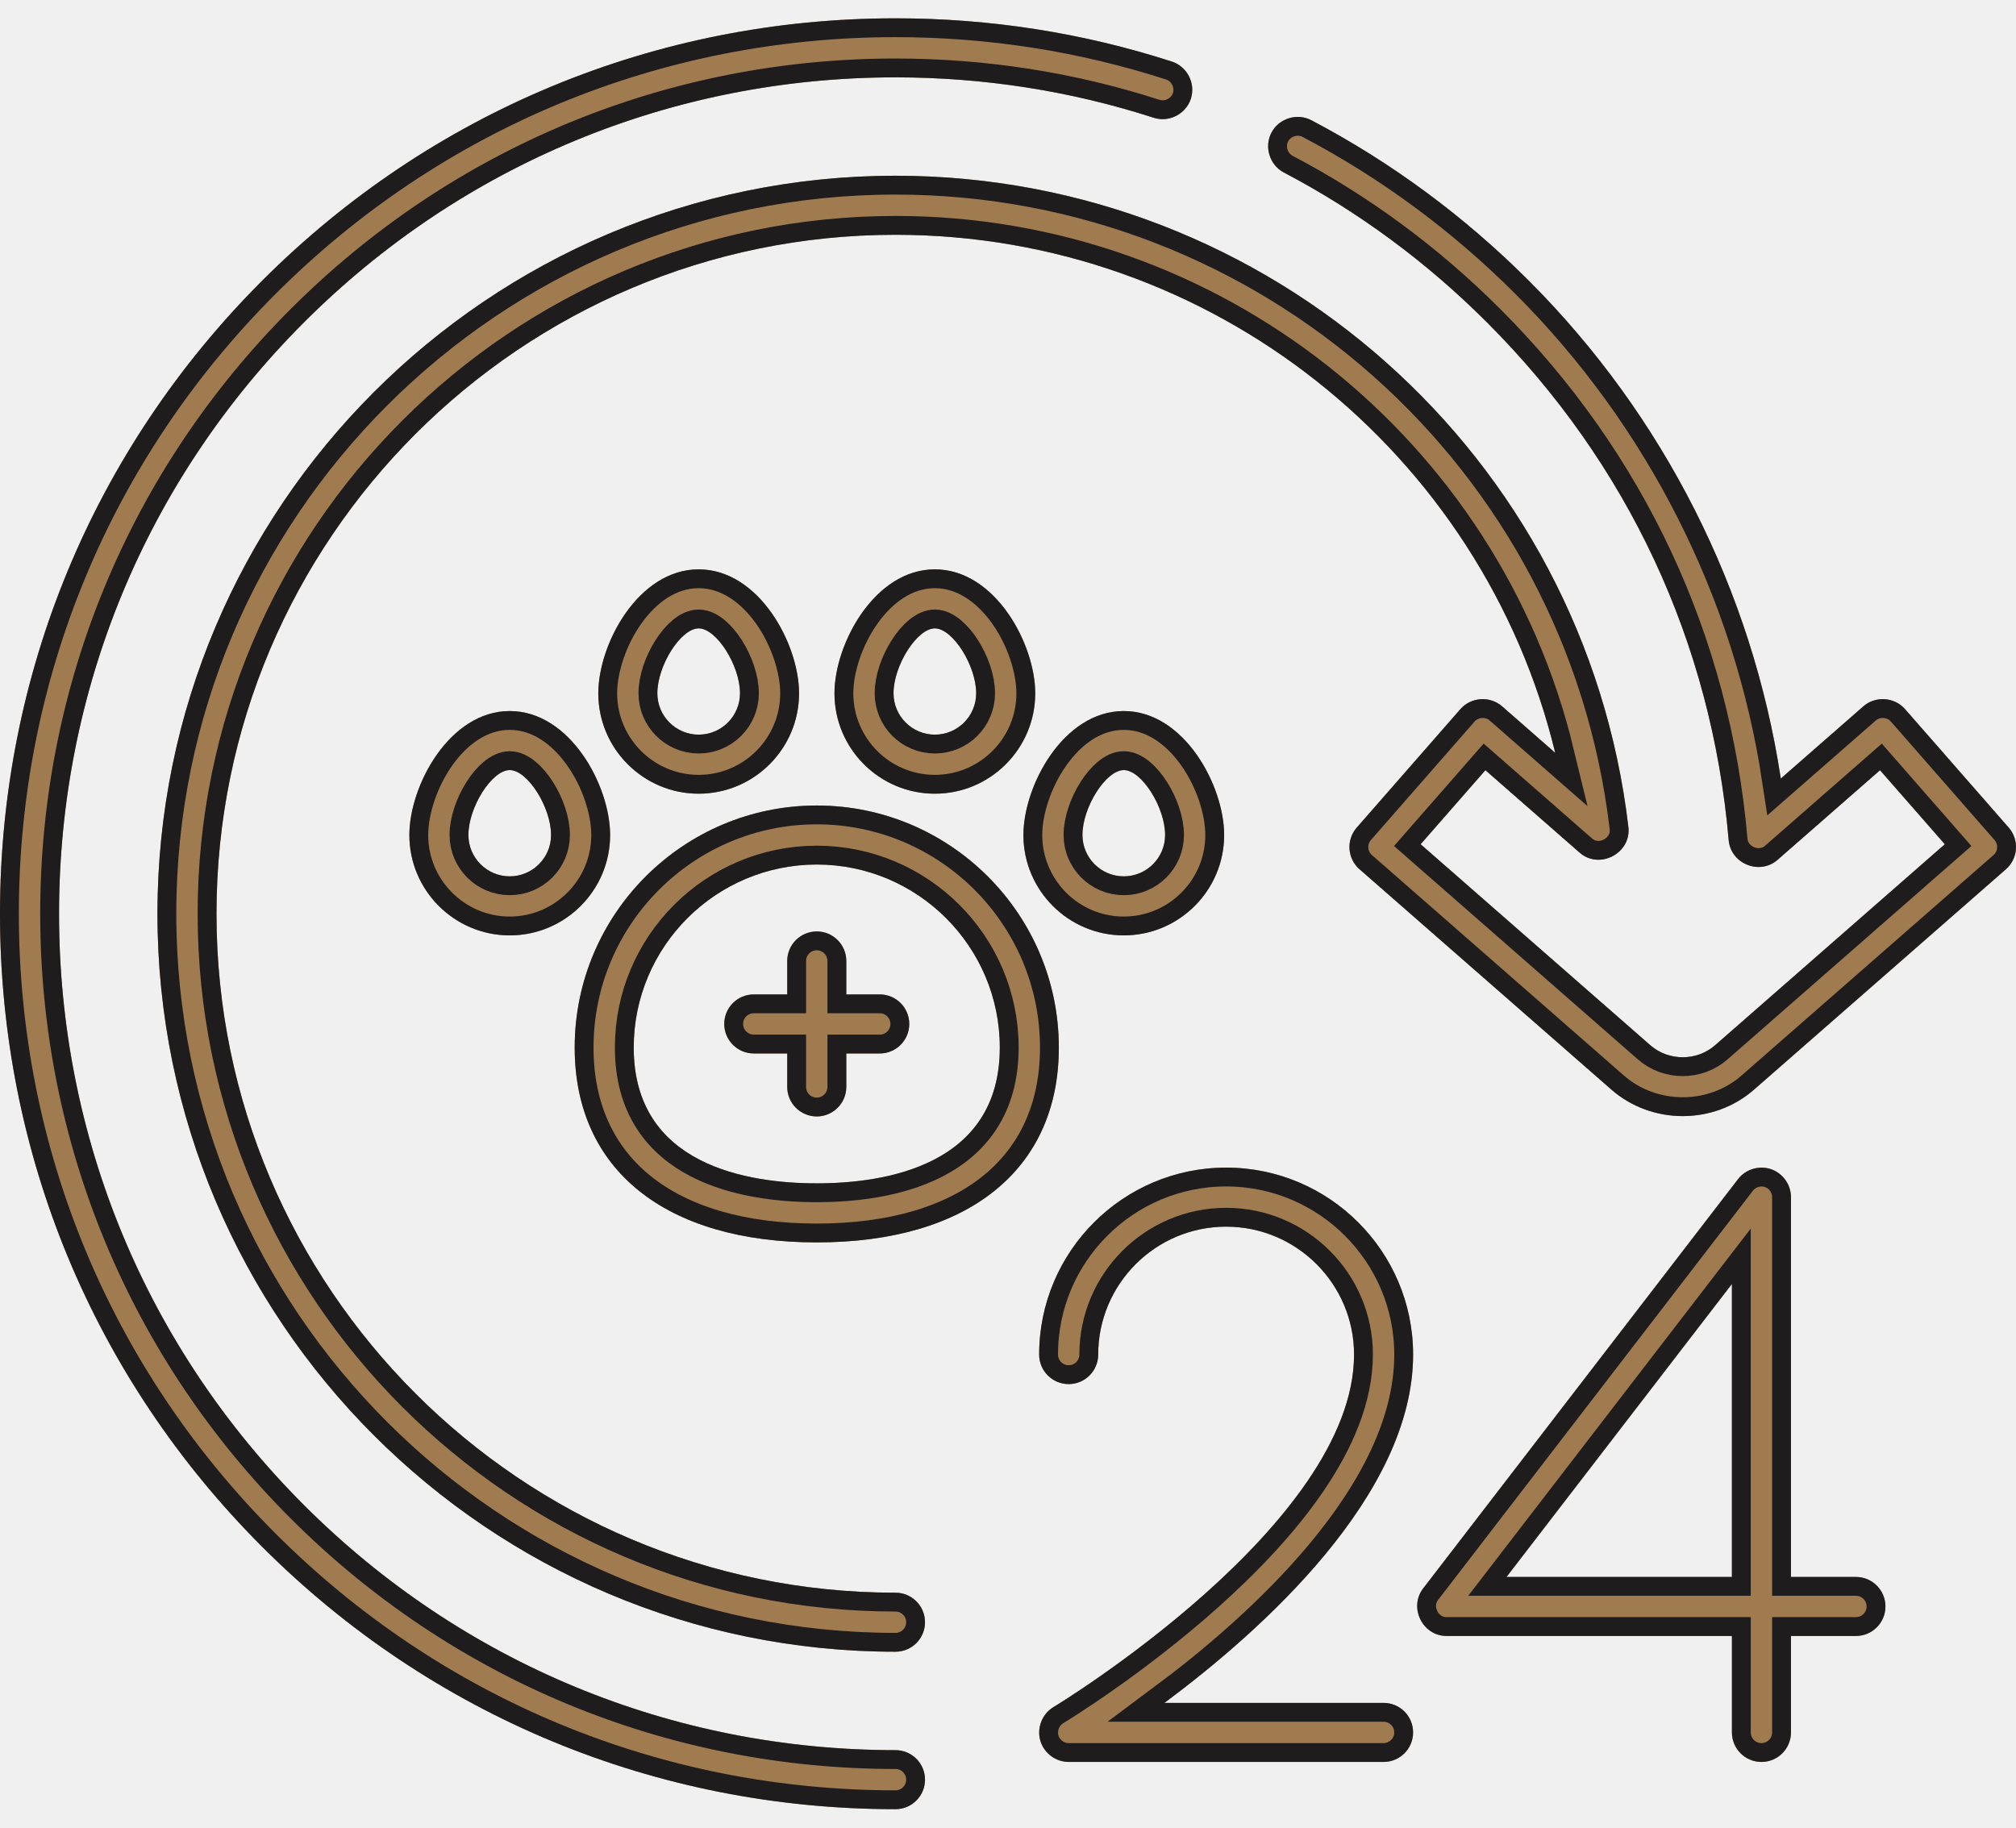
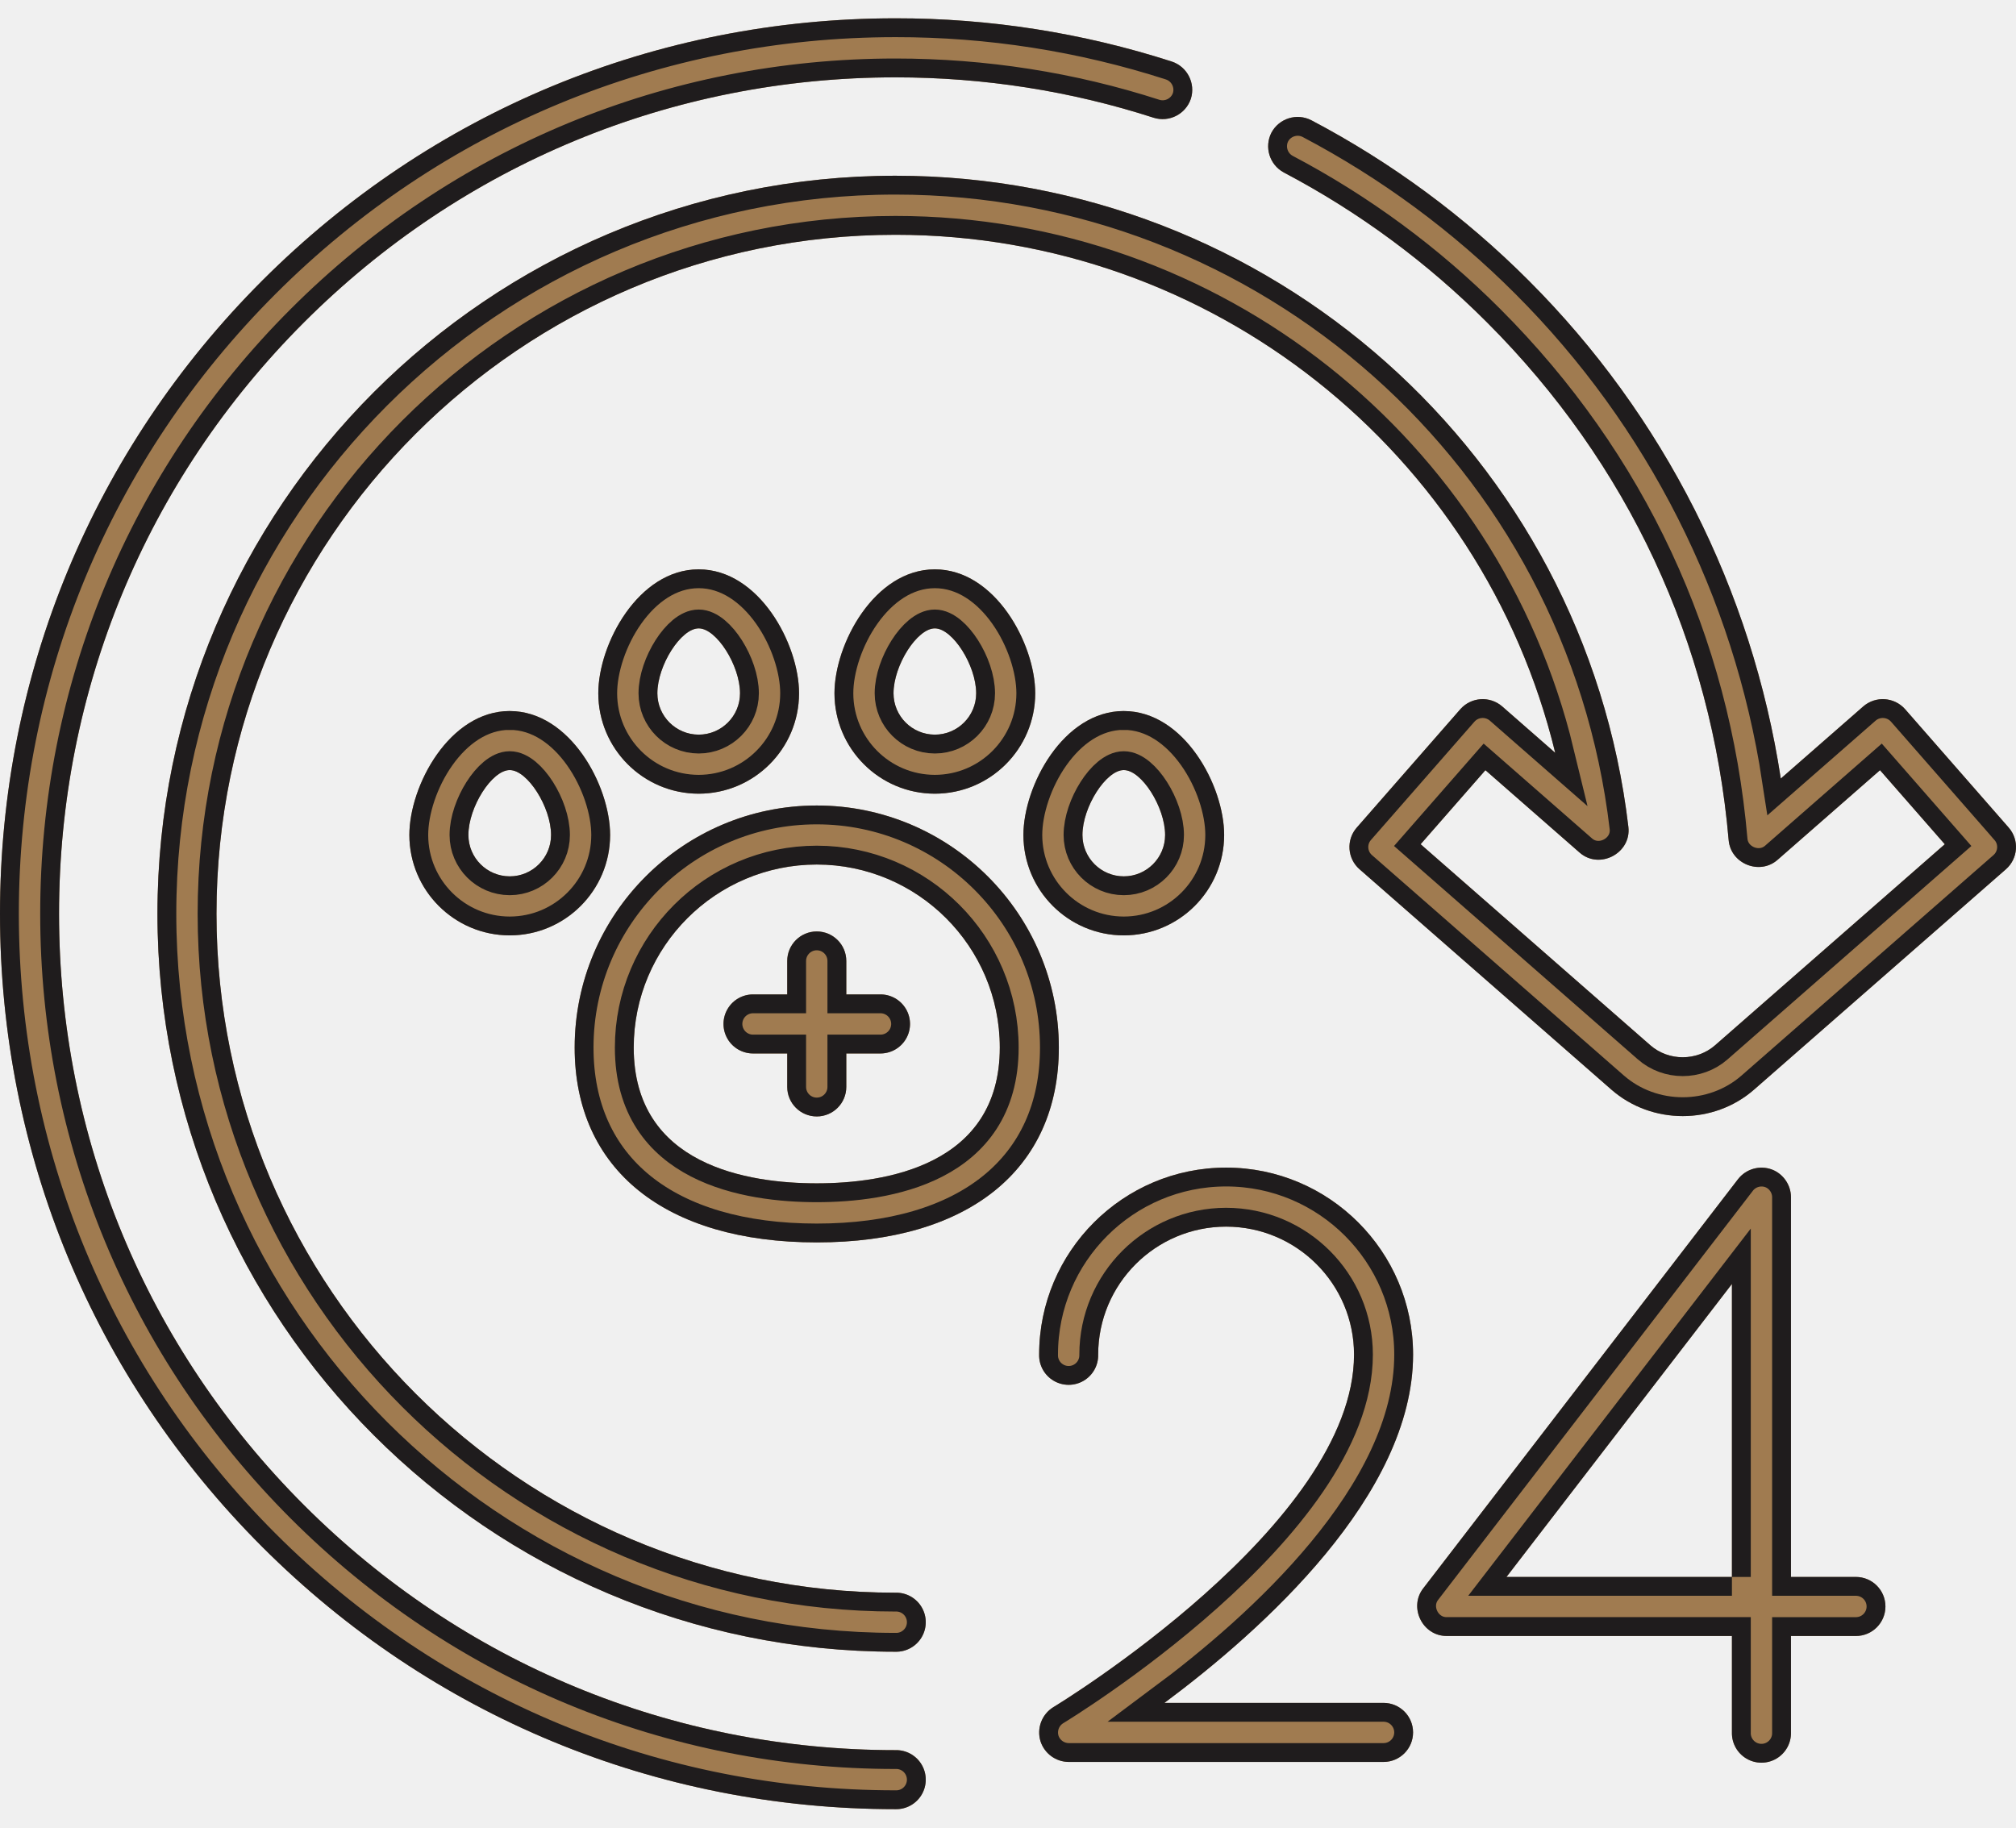
- <svg xmlns="http://www.w3.org/2000/svg" width="107" height="97" viewBox="0 0 107 97" fill="none">
-   <mask id="path-1-inside-1" fill="white">
-     <path d="M43.35 42.755C36.265 42.755 30.502 48.519 30.502 55.603C30.502 62.078 35.305 65.945 43.35 65.945C51.395 65.945 56.198 62.078 56.198 55.603C56.198 48.519 50.434 42.755 43.35 42.755ZM43.35 62.81C39.722 62.81 33.635 61.874 33.635 55.603C33.635 50.246 37.993 45.888 43.35 45.888C48.706 45.888 53.065 50.246 53.065 55.603C53.065 61.874 46.978 62.81 43.35 62.81Z" />
-     <path d="M37.082 30.22C33.88 30.22 31.755 34.181 31.755 36.801C31.755 39.738 34.145 42.128 37.082 42.128C40.02 42.128 42.41 39.738 42.41 36.801C42.41 34.181 40.285 30.22 37.082 30.22ZM37.082 38.994C35.873 38.994 34.889 38.01 34.889 36.8C34.889 35.318 36.139 33.353 37.082 33.353C38.026 33.353 39.276 35.318 39.276 36.8C39.276 38.01 38.292 38.994 37.082 38.994Z" />
-     <path d="M49.617 30.22C46.415 30.22 44.29 34.181 44.29 36.801C44.29 39.738 46.68 42.128 49.617 42.128C52.555 42.128 54.945 39.738 54.945 36.801C54.945 34.181 52.82 30.22 49.617 30.22ZM49.617 38.994C48.408 38.994 47.424 38.01 47.424 36.8C47.424 35.318 48.674 33.353 49.617 33.353C50.56 33.353 51.811 35.318 51.811 36.8C51.811 38.01 50.827 38.994 49.617 38.994Z" />
-     <path d="M59.645 37.741C56.442 37.741 54.318 41.702 54.318 44.322C54.318 47.259 56.707 49.649 59.645 49.649C62.583 49.649 64.972 47.259 64.972 44.322C64.972 41.702 62.848 37.741 59.645 37.741ZM59.645 46.515C58.435 46.515 57.451 45.531 57.451 44.322C57.451 42.839 58.702 40.874 59.645 40.874C60.588 40.874 61.839 42.839 61.839 44.322C61.839 45.531 60.855 46.515 59.645 46.515Z" />
-     <path d="M27.054 37.741C23.852 37.741 21.727 41.702 21.727 44.322C21.727 47.259 24.117 49.649 27.054 49.649C29.992 49.649 32.382 47.259 32.382 44.322C32.382 41.702 30.257 37.741 27.054 37.741ZM27.054 46.515C25.845 46.515 24.861 45.531 24.861 44.322C24.861 42.839 26.111 40.874 27.054 40.874C27.997 40.874 29.248 42.839 29.248 44.322C29.248 45.531 28.264 46.515 27.054 46.515Z" />
-     <path d="M46.693 52.783H44.917V51.007C44.917 50.141 44.215 49.44 43.35 49.44C42.485 49.44 41.783 50.142 41.783 51.007V52.783H40.008C39.142 52.783 38.441 53.484 38.441 54.349C38.441 55.215 39.142 55.916 40.008 55.916H41.783V57.692C41.783 58.557 42.485 59.259 43.35 59.259C44.215 59.259 44.917 58.557 44.917 57.692V55.916H46.693C47.558 55.916 48.259 55.215 48.259 54.349C48.259 53.484 47.558 52.783 46.693 52.783Z" />
-     <path d="M62.197 3.268C57.482 1.744 52.547 0.972 47.528 0.972C34.833 0.972 22.897 5.916 13.92 14.893C4.944 23.869 0 35.805 0 48.5C0 61.195 4.944 73.13 13.921 82.108C22.898 91.085 34.833 96.028 47.528 96.028C48.394 96.028 49.095 95.327 49.095 94.462C49.095 93.596 48.394 92.895 47.528 92.895C35.67 92.895 24.522 88.277 16.137 79.892C7.752 71.507 3.134 60.358 3.134 48.5C3.134 36.642 7.752 25.494 16.137 17.108C24.522 8.723 35.67 4.106 47.528 4.106C52.22 4.106 56.83 4.827 61.233 6.25C62.046 6.514 62.943 6.053 63.206 5.241C63.469 4.428 63.009 3.53 62.197 3.268Z" />
-     <path d="M106.612 43.927L101.11 37.638C100.548 36.996 99.541 36.928 98.899 37.491L94.516 41.325C93.004 31.369 88.319 22.076 81.136 14.892C77.712 11.469 73.831 8.605 69.598 6.381C68.843 5.984 67.88 6.284 67.483 7.039C67.085 7.795 67.385 8.758 68.141 9.155C72.093 11.232 75.719 13.908 78.919 17.108C86.406 24.594 90.843 34.1 91.751 44.596C91.859 45.848 93.396 46.47 94.344 45.64L99.783 40.881L103.222 44.811L91.03 55.479C90.058 56.33 88.563 56.33 87.591 55.479L75.4 44.811L78.839 40.881L83.839 45.256C84.896 46.181 86.591 45.287 86.427 43.894C84.108 24.188 67.385 9.328 47.528 9.328C25.929 9.328 8.357 26.901 8.357 48.5C8.357 70.099 25.929 87.671 47.528 87.671C48.394 87.671 49.095 86.97 49.095 86.105C49.095 85.239 48.393 84.538 47.528 84.538C27.657 84.538 11.49 68.371 11.49 48.5C11.49 28.628 27.657 12.462 47.528 12.462C64.32 12.462 78.677 24.013 82.544 39.959L79.724 37.491C79.081 36.929 78.074 36.997 77.513 37.638L72.01 43.928C71.44 44.579 71.506 45.569 72.157 46.138L85.528 57.837C87.667 59.709 90.956 59.709 93.094 57.837L106.465 46.138C107.116 45.569 107.182 44.579 106.612 43.927Z" />
-     <path d="M73.433 90.387H61.803C66.984 86.532 75.001 79.362 75.001 71.898C75.001 66.427 70.549 61.975 65.077 61.975C59.605 61.975 55.154 66.427 55.154 71.898C55.154 72.764 55.855 73.465 56.72 73.465C57.586 73.465 58.287 72.764 58.287 71.898C58.287 68.154 61.333 65.109 65.077 65.109C68.821 65.109 71.867 68.154 71.867 71.898C71.867 80.921 56.073 90.515 55.914 90.61C55.299 90.979 55.01 91.744 55.227 92.428C55.431 93.072 56.046 93.521 56.72 93.521H73.433C74.299 93.521 75 92.819 75 91.954C75.001 91.089 74.299 90.387 73.433 90.387Z" />
-     <path d="M98.503 83.702H95.056V63.542C95.056 62.9 94.649 62.308 94.05 62.078C93.41 61.834 92.665 62.043 92.248 62.586L75.534 84.313C74.757 85.325 75.503 86.835 76.776 86.835H91.923V91.954C91.923 92.82 92.624 93.521 93.49 93.521C94.355 93.521 95.056 92.819 95.056 91.954V86.835H98.503C99.369 86.835 100.07 86.134 100.07 85.269C100.07 84.403 99.369 83.702 98.503 83.702ZM91.922 83.702H79.958L91.922 68.149V83.702Z" />
+ <svg xmlns="http://www.w3.org/2000/svg" width="107" height="97" fill="none">
+   <mask id="a" fill="#fff">
+     <path d="M43.35 42.755c-7.085 0-12.849 5.764-12.849 12.848 0 6.475 4.804 10.342 12.849 10.342s12.848-3.866 12.848-10.342c0-7.084-5.764-12.848-12.848-12.848zm0 20.055c-3.628 0-9.715-.936-9.715-7.207 0-5.357 4.358-9.715 9.715-9.715 5.356 0 9.715 4.358 9.715 9.715 0 6.271-6.087 7.207-9.715 7.207zm-6.268-32.59c-3.202 0-5.327 3.96-5.327 6.58a5.333 5.333 0 005.327 5.328 5.333 5.333 0 005.328-5.327c0-2.62-2.125-6.581-5.328-6.581zm0 8.774A2.196 2.196 0 0134.89 36.8c0-1.482 1.25-3.447 2.193-3.447.944 0 2.194 1.965 2.194 3.447 0 1.21-.984 2.194-2.194 2.194zm12.535-8.774c-3.202 0-5.327 3.96-5.327 6.58a5.333 5.333 0 005.327 5.328 5.333 5.333 0 005.328-5.327c0-2.62-2.125-6.581-5.328-6.581zm0 8.774a2.196 2.196 0 01-2.193-2.194c0-1.482 1.25-3.447 2.193-3.447.943 0 2.194 1.965 2.194 3.447 0 1.21-.984 2.194-2.194 2.194zm10.028-1.254c-3.203 0-5.327 3.962-5.327 6.582a5.333 5.333 0 005.327 5.327 5.333 5.333 0 005.327-5.327c0-2.62-2.124-6.581-5.327-6.581zm0 8.775a2.196 2.196 0 01-2.194-2.194c0-1.482 1.251-3.447 2.194-3.447.943 0 2.194 1.965 2.194 3.447 0 1.21-.984 2.194-2.194 2.194zM27.054 37.74c-3.202 0-5.327 3.962-5.327 6.582a5.333 5.333 0 005.327 5.327 5.333 5.333 0 005.328-5.327c0-2.62-2.125-6.581-5.328-6.581zm0 8.775a2.196 2.196 0 01-2.193-2.194c0-1.482 1.25-3.447 2.193-3.447.944 0 2.194 1.965 2.194 3.447 0 1.21-.984 2.194-2.194 2.194z" />
+     <path d="M46.693 52.783h-1.776v-1.776a1.567 1.567 0 10-3.134 0v1.776h-1.776a1.567 1.567 0 100 3.133h1.776v1.776a1.567 1.567 0 103.134 0v-1.776h1.776a1.567 1.567 0 100-3.133z" />
+     <path d="M62.197 3.268A47.623 47.623 0 0047.528.972c-12.695 0-24.63 4.944-33.608 13.92C4.944 23.87 0 35.806 0 48.5c0 12.695 4.944 24.63 13.92 33.608 8.978 8.977 20.913 13.92 33.608 13.92a1.567 1.567 0 100-3.133c-11.858 0-23.006-4.618-31.391-13.003C7.752 71.507 3.134 60.358 3.134 48.5s4.618-23.006 13.003-31.392C24.522 8.723 35.67 4.106 47.528 4.106c4.692 0 9.302.721 13.705 2.144a1.581 1.581 0 001.973-1.009 1.582 1.582 0 00-1.01-1.973z" />
+     <path d="M106.612 43.927l-5.502-6.289a1.583 1.583 0 00-2.211-.147l-4.383 3.834a47.533 47.533 0 00-13.38-26.433 47.661 47.661 0 00-11.538-8.51 1.581 1.581 0 00-2.115.657 1.582 1.582 0 00.657 2.116 44.546 44.546 0 0110.78 7.953c7.486 7.486 11.923 16.992 12.83 27.488.108 1.252 1.645 1.874 2.593 1.044l5.439-4.76 3.439 3.931L91.03 55.48c-.972.85-2.467.85-3.439 0L75.4 44.81l3.439-3.93 5 4.375c1.057.925 2.752.03 2.588-1.362C84.108 24.188 67.385 9.328 47.528 9.328c-21.6 0-39.171 17.573-39.171 39.172 0 21.6 17.572 39.171 39.171 39.171a1.567 1.567 0 100-3.133C27.657 84.538 11.49 68.37 11.49 48.5c0-19.872 16.167-36.038 36.038-36.038 16.792 0 31.149 11.551 35.016 27.497l-2.82-2.468a1.583 1.583 0 00-2.211.147l-5.503 6.29a1.567 1.567 0 00.147 2.21l13.371 11.7c2.139 1.87 5.428 1.87 7.566 0l13.371-11.7c.651-.57.717-1.56.147-2.21z" />
+     <path d="M73.433 90.387h-11.63C66.983 86.532 75 79.362 75 71.898c0-5.471-4.452-9.923-9.924-9.923-5.472 0-9.923 4.452-9.923 9.923a1.567 1.567 0 103.133 0 6.797 6.797 0 016.79-6.79 6.797 6.797 0 016.79 6.79c0 9.023-15.794 18.617-15.953 18.712a1.582 1.582 0 00-.687 1.818 1.582 1.582 0 001.493 1.093h16.713a1.567 1.567 0 000-3.134zm25.07-6.685h-3.447v-20.16c0-.642-.407-1.234-1.006-1.464a1.582 1.582 0 00-1.802.508L75.534 84.313c-.777 1.011-.031 2.522 1.242 2.522h15.147v5.119a1.567 1.567 0 103.133 0v-5.118h3.447a1.566 1.566 0 100-3.134zm-6.58 0H79.957L91.923 68.15v15.553z" />
  </mask>
-   <path d="M43.35 42.755C36.265 42.755 30.502 48.519 30.502 55.603C30.502 62.078 35.305 65.945 43.35 65.945C51.395 65.945 56.198 62.078 56.198 55.603C56.198 48.519 50.434 42.755 43.35 42.755ZM43.35 62.81C39.722 62.81 33.635 61.874 33.635 55.603C33.635 50.246 37.993 45.888 43.35 45.888C48.706 45.888 53.065 50.246 53.065 55.603C53.065 61.874 46.978 62.81 43.35 62.81Z" fill="#A07B50" />
-   <path d="M37.082 30.22C33.88 30.22 31.755 34.181 31.755 36.801C31.755 39.738 34.145 42.128 37.082 42.128C40.02 42.128 42.41 39.738 42.41 36.801C42.41 34.181 40.285 30.22 37.082 30.22ZM37.082 38.994C35.873 38.994 34.889 38.01 34.889 36.8C34.889 35.318 36.139 33.353 37.082 33.353C38.026 33.353 39.276 35.318 39.276 36.8C39.276 38.01 38.292 38.994 37.082 38.994Z" fill="#A07B50" />
-   <path d="M49.617 30.22C46.415 30.22 44.29 34.181 44.29 36.801C44.29 39.738 46.68 42.128 49.617 42.128C52.555 42.128 54.945 39.738 54.945 36.801C54.945 34.181 52.82 30.22 49.617 30.22ZM49.617 38.994C48.408 38.994 47.424 38.01 47.424 36.8C47.424 35.318 48.674 33.353 49.617 33.353C50.56 33.353 51.811 35.318 51.811 36.8C51.811 38.01 50.827 38.994 49.617 38.994Z" fill="#A07B50" />
-   <path d="M59.645 37.741C56.442 37.741 54.318 41.702 54.318 44.322C54.318 47.259 56.707 49.649 59.645 49.649C62.583 49.649 64.972 47.259 64.972 44.322C64.972 41.702 62.848 37.741 59.645 37.741ZM59.645 46.515C58.435 46.515 57.451 45.531 57.451 44.322C57.451 42.839 58.702 40.874 59.645 40.874C60.588 40.874 61.839 42.839 61.839 44.322C61.839 45.531 60.855 46.515 59.645 46.515Z" fill="#A07B50" />
-   <path d="M27.054 37.741C23.852 37.741 21.727 41.702 21.727 44.322C21.727 47.259 24.117 49.649 27.054 49.649C29.992 49.649 32.382 47.259 32.382 44.322C32.382 41.702 30.257 37.741 27.054 37.741ZM27.054 46.515C25.845 46.515 24.861 45.531 24.861 44.322C24.861 42.839 26.111 40.874 27.054 40.874C27.997 40.874 29.248 42.839 29.248 44.322C29.248 45.531 28.264 46.515 27.054 46.515Z" fill="#A07B50" />
-   <path d="M46.693 52.783H44.917V51.007C44.917 50.141 44.215 49.44 43.35 49.44C42.485 49.44 41.783 50.142 41.783 51.007V52.783H40.008C39.142 52.783 38.441 53.484 38.441 54.349C38.441 55.215 39.142 55.916 40.008 55.916H41.783V57.692C41.783 58.557 42.485 59.259 43.35 59.259C44.215 59.259 44.917 58.557 44.917 57.692V55.916H46.693C47.558 55.916 48.259 55.215 48.259 54.349C48.259 53.484 47.558 52.783 46.693 52.783Z" fill="#A07B50" />
-   <path d="M62.197 3.268C57.482 1.744 52.547 0.972 47.528 0.972C34.833 0.972 22.897 5.916 13.92 14.893C4.944 23.869 0 35.805 0 48.5C0 61.195 4.944 73.13 13.921 82.108C22.898 91.085 34.833 96.028 47.528 96.028C48.394 96.028 49.095 95.327 49.095 94.462C49.095 93.596 48.394 92.895 47.528 92.895C35.67 92.895 24.522 88.277 16.137 79.892C7.752 71.507 3.134 60.358 3.134 48.5C3.134 36.642 7.752 25.494 16.137 17.108C24.522 8.723 35.67 4.106 47.528 4.106C52.22 4.106 56.83 4.827 61.233 6.25C62.046 6.514 62.943 6.053 63.206 5.241C63.469 4.428 63.009 3.53 62.197 3.268Z" fill="#A07B50" />
-   <path d="M106.612 43.927L101.11 37.638C100.548 36.996 99.541 36.928 98.899 37.491L94.516 41.325C93.004 31.369 88.319 22.076 81.136 14.892C77.712 11.469 73.831 8.605 69.598 6.381C68.843 5.984 67.88 6.284 67.483 7.039C67.085 7.795 67.385 8.758 68.141 9.155C72.093 11.232 75.719 13.908 78.919 17.108C86.406 24.594 90.843 34.1 91.751 44.596C91.859 45.848 93.396 46.47 94.344 45.64L99.783 40.881L103.222 44.811L91.03 55.479C90.058 56.33 88.563 56.33 87.591 55.479L75.4 44.811L78.839 40.881L83.839 45.256C84.896 46.181 86.591 45.287 86.427 43.894C84.108 24.188 67.385 9.328 47.528 9.328C25.929 9.328 8.357 26.901 8.357 48.5C8.357 70.099 25.929 87.671 47.528 87.671C48.394 87.671 49.095 86.97 49.095 86.105C49.095 85.239 48.393 84.538 47.528 84.538C27.657 84.538 11.49 68.371 11.49 48.5C11.49 28.628 27.657 12.462 47.528 12.462C64.32 12.462 78.677 24.013 82.544 39.959L79.724 37.491C79.081 36.929 78.074 36.997 77.513 37.638L72.01 43.928C71.44 44.579 71.506 45.569 72.157 46.138L85.528 57.837C87.667 59.709 90.956 59.709 93.094 57.837L106.465 46.138C107.116 45.569 107.182 44.579 106.612 43.927Z" fill="#A07B50" />
-   <path d="M73.433 90.387H61.803C66.984 86.532 75.001 79.362 75.001 71.898C75.001 66.427 70.549 61.975 65.077 61.975C59.605 61.975 55.154 66.427 55.154 71.898C55.154 72.764 55.855 73.465 56.72 73.465C57.586 73.465 58.287 72.764 58.287 71.898C58.287 68.154 61.333 65.109 65.077 65.109C68.821 65.109 71.867 68.154 71.867 71.898C71.867 80.921 56.073 90.515 55.914 90.61C55.299 90.979 55.01 91.744 55.227 92.428C55.431 93.072 56.046 93.521 56.72 93.521H73.433C74.299 93.521 75 92.819 75 91.954C75.001 91.089 74.299 90.387 73.433 90.387Z" fill="#A07B50" />
-   <path d="M98.503 83.702H95.056V63.542C95.056 62.9 94.649 62.308 94.05 62.078C93.41 61.834 92.665 62.043 92.248 62.586L75.534 84.313C74.757 85.325 75.503 86.835 76.776 86.835H91.923V91.954C91.923 92.82 92.624 93.521 93.49 93.521C94.355 93.521 95.056 92.819 95.056 91.954V86.835H98.503C99.369 86.835 100.07 86.134 100.07 85.269C100.07 84.403 99.369 83.702 98.503 83.702ZM91.922 83.702H79.958L91.922 68.149V83.702Z" fill="#A07B50" />
-   <path d="M43.35 42.755C36.265 42.755 30.502 48.519 30.502 55.603C30.502 62.078 35.305 65.945 43.35 65.945C51.395 65.945 56.198 62.078 56.198 55.603C56.198 48.519 50.434 42.755 43.35 42.755ZM43.35 62.81C39.722 62.81 33.635 61.874 33.635 55.603C33.635 50.246 37.993 45.888 43.35 45.888C48.706 45.888 53.065 50.246 53.065 55.603C53.065 61.874 46.978 62.81 43.35 62.81Z" stroke="#1F1C1D" stroke-width="2" mask="url(#path-1-inside-1)" />
-   <path d="M37.082 30.22C33.88 30.22 31.755 34.181 31.755 36.801C31.755 39.738 34.145 42.128 37.082 42.128C40.02 42.128 42.41 39.738 42.41 36.801C42.41 34.181 40.285 30.22 37.082 30.22ZM37.082 38.994C35.873 38.994 34.889 38.01 34.889 36.8C34.889 35.318 36.139 33.353 37.082 33.353C38.026 33.353 39.276 35.318 39.276 36.8C39.276 38.01 38.292 38.994 37.082 38.994Z" stroke="#1F1C1D" stroke-width="2" mask="url(#path-1-inside-1)" />
-   <path d="M49.617 30.22C46.415 30.22 44.29 34.181 44.29 36.801C44.29 39.738 46.68 42.128 49.617 42.128C52.555 42.128 54.945 39.738 54.945 36.801C54.945 34.181 52.82 30.22 49.617 30.22ZM49.617 38.994C48.408 38.994 47.424 38.01 47.424 36.8C47.424 35.318 48.674 33.353 49.617 33.353C50.56 33.353 51.811 35.318 51.811 36.8C51.811 38.01 50.827 38.994 49.617 38.994Z" stroke="#1F1C1D" stroke-width="2" mask="url(#path-1-inside-1)" />
-   <path d="M59.645 37.741C56.442 37.741 54.318 41.702 54.318 44.322C54.318 47.259 56.707 49.649 59.645 49.649C62.583 49.649 64.972 47.259 64.972 44.322C64.972 41.702 62.848 37.741 59.645 37.741ZM59.645 46.515C58.435 46.515 57.451 45.531 57.451 44.322C57.451 42.839 58.702 40.874 59.645 40.874C60.588 40.874 61.839 42.839 61.839 44.322C61.839 45.531 60.855 46.515 59.645 46.515Z" stroke="#1F1C1D" stroke-width="2" mask="url(#path-1-inside-1)" />
-   <path d="M27.054 37.741C23.852 37.741 21.727 41.702 21.727 44.322C21.727 47.259 24.117 49.649 27.054 49.649C29.992 49.649 32.382 47.259 32.382 44.322C32.382 41.702 30.257 37.741 27.054 37.741ZM27.054 46.515C25.845 46.515 24.861 45.531 24.861 44.322C24.861 42.839 26.111 40.874 27.054 40.874C27.997 40.874 29.248 42.839 29.248 44.322C29.248 45.531 28.264 46.515 27.054 46.515Z" stroke="#1F1C1D" stroke-width="2" mask="url(#path-1-inside-1)" />
-   <path d="M46.693 52.783H44.917V51.007C44.917 50.141 44.215 49.44 43.35 49.44C42.485 49.44 41.783 50.142 41.783 51.007V52.783H40.008C39.142 52.783 38.441 53.484 38.441 54.349C38.441 55.215 39.142 55.916 40.008 55.916H41.783V57.692C41.783 58.557 42.485 59.259 43.35 59.259C44.215 59.259 44.917 58.557 44.917 57.692V55.916H46.693C47.558 55.916 48.259 55.215 48.259 54.349C48.259 53.484 47.558 52.783 46.693 52.783Z" stroke="#1F1C1D" stroke-width="2" mask="url(#path-1-inside-1)" />
-   <path d="M62.197 3.268C57.482 1.744 52.547 0.972 47.528 0.972C34.833 0.972 22.897 5.916 13.92 14.893C4.944 23.869 0 35.805 0 48.5C0 61.195 4.944 73.13 13.921 82.108C22.898 91.085 34.833 96.028 47.528 96.028C48.394 96.028 49.095 95.327 49.095 94.462C49.095 93.596 48.394 92.895 47.528 92.895C35.67 92.895 24.522 88.277 16.137 79.892C7.752 71.507 3.134 60.358 3.134 48.5C3.134 36.642 7.752 25.494 16.137 17.108C24.522 8.723 35.67 4.106 47.528 4.106C52.22 4.106 56.83 4.827 61.233 6.25C62.046 6.514 62.943 6.053 63.206 5.241C63.469 4.428 63.009 3.53 62.197 3.268Z" stroke="#1F1C1D" stroke-width="2" mask="url(#path-1-inside-1)" />
-   <path d="M106.612 43.927L101.11 37.638C100.548 36.996 99.541 36.928 98.899 37.491L94.516 41.325C93.004 31.369 88.319 22.076 81.136 14.892C77.712 11.469 73.831 8.605 69.598 6.381C68.843 5.984 67.88 6.284 67.483 7.039C67.085 7.795 67.385 8.758 68.141 9.155C72.093 11.232 75.719 13.908 78.919 17.108C86.406 24.594 90.843 34.1 91.751 44.596C91.859 45.848 93.396 46.47 94.344 45.64L99.783 40.881L103.222 44.811L91.03 55.479C90.058 56.33 88.563 56.33 87.591 55.479L75.4 44.811L78.839 40.881L83.839 45.256C84.896 46.181 86.591 45.287 86.427 43.894C84.108 24.188 67.385 9.328 47.528 9.328C25.929 9.328 8.357 26.901 8.357 48.5C8.357 70.099 25.929 87.671 47.528 87.671C48.394 87.671 49.095 86.97 49.095 86.105C49.095 85.239 48.393 84.538 47.528 84.538C27.657 84.538 11.49 68.371 11.49 48.5C11.49 28.628 27.657 12.462 47.528 12.462C64.32 12.462 78.677 24.013 82.544 39.959L79.724 37.491C79.081 36.929 78.074 36.997 77.513 37.638L72.01 43.928C71.44 44.579 71.506 45.569 72.157 46.138L85.528 57.837C87.667 59.709 90.956 59.709 93.094 57.837L106.465 46.138C107.116 45.569 107.182 44.579 106.612 43.927Z" stroke="#1F1C1D" stroke-width="2" mask="url(#path-1-inside-1)" />
-   <path d="M73.433 90.387H61.803C66.984 86.532 75.001 79.362 75.001 71.898C75.001 66.427 70.549 61.975 65.077 61.975C59.605 61.975 55.154 66.427 55.154 71.898C55.154 72.764 55.855 73.465 56.72 73.465C57.586 73.465 58.287 72.764 58.287 71.898C58.287 68.154 61.333 65.109 65.077 65.109C68.821 65.109 71.867 68.154 71.867 71.898C71.867 80.921 56.073 90.515 55.914 90.61C55.299 90.979 55.01 91.744 55.227 92.428C55.431 93.072 56.046 93.521 56.72 93.521H73.433C74.299 93.521 75 92.819 75 91.954C75.001 91.089 74.299 90.387 73.433 90.387Z" stroke="#1F1C1D" stroke-width="2" mask="url(#path-1-inside-1)" />
-   <path d="M98.503 83.702H95.056V63.542C95.056 62.9 94.649 62.308 94.05 62.078C93.41 61.834 92.665 62.043 92.248 62.586L75.534 84.313C74.757 85.325 75.503 86.835 76.776 86.835H91.923V91.954C91.923 92.82 92.624 93.521 93.49 93.521C94.355 93.521 95.056 92.819 95.056 91.954V86.835H98.503C99.369 86.835 100.07 86.134 100.07 85.269C100.07 84.403 99.369 83.702 98.503 83.702ZM91.922 83.702H79.958L91.922 68.149V83.702Z" stroke="#1F1C1D" stroke-width="2" mask="url(#path-1-inside-1)" />
+   <path d="M43.35 42.755c-7.085 0-12.849 5.764-12.849 12.848 0 6.475 4.804 10.342 12.849 10.342s12.848-3.866 12.848-10.342c0-7.084-5.764-12.848-12.848-12.848zm0 20.055c-3.628 0-9.715-.936-9.715-7.207 0-5.357 4.358-9.715 9.715-9.715 5.356 0 9.715 4.358 9.715 9.715 0 6.271-6.087 7.207-9.715 7.207zm-6.268-32.59c-3.202 0-5.327 3.96-5.327 6.58a5.333 5.333 0 005.327 5.328 5.333 5.333 0 005.328-5.327c0-2.62-2.125-6.581-5.328-6.581zm0 8.774A2.196 2.196 0 0134.89 36.8c0-1.482 1.25-3.447 2.193-3.447.944 0 2.194 1.965 2.194 3.447 0 1.21-.984 2.194-2.194 2.194zm12.535-8.774c-3.202 0-5.327 3.96-5.327 6.58a5.333 5.333 0 005.327 5.328 5.333 5.333 0 005.328-5.327c0-2.62-2.125-6.581-5.328-6.581zm0 8.774a2.196 2.196 0 01-2.193-2.194c0-1.482 1.25-3.447 2.193-3.447.943 0 2.194 1.965 2.194 3.447 0 1.21-.984 2.194-2.194 2.194zm10.028-1.254c-3.203 0-5.327 3.962-5.327 6.582a5.333 5.333 0 005.327 5.327 5.333 5.333 0 005.327-5.327c0-2.62-2.124-6.581-5.327-6.581zm0 8.775a2.196 2.196 0 01-2.194-2.194c0-1.482 1.251-3.447 2.194-3.447.943 0 2.194 1.965 2.194 3.447 0 1.21-.984 2.194-2.194 2.194zM27.054 37.74c-3.202 0-5.327 3.962-5.327 6.582a5.333 5.333 0 005.327 5.327 5.333 5.333 0 005.328-5.327c0-2.62-2.125-6.581-5.328-6.581zm0 8.775a2.196 2.196 0 01-2.193-2.194c0-1.482 1.25-3.447 2.193-3.447.944 0 2.194 1.965 2.194 3.447 0 1.21-.984 2.194-2.194 2.194z" fill="#A07B50" />
+   <path d="M46.693 52.783h-1.776v-1.776a1.567 1.567 0 10-3.134 0v1.776h-1.776a1.567 1.567 0 100 3.133h1.776v1.776a1.567 1.567 0 103.134 0v-1.776h1.776a1.567 1.567 0 100-3.133z" fill="#A07B50" />
+   <path d="M62.197 3.268A47.623 47.623 0 0047.528.972c-12.695 0-24.63 4.944-33.608 13.92C4.944 23.87 0 35.806 0 48.5c0 12.695 4.944 24.63 13.92 33.608 8.978 8.977 20.913 13.92 33.608 13.92a1.567 1.567 0 100-3.133c-11.858 0-23.006-4.618-31.391-13.003C7.752 71.507 3.134 60.358 3.134 48.5s4.618-23.006 13.003-31.392C24.522 8.723 35.67 4.106 47.528 4.106c4.692 0 9.302.721 13.705 2.144a1.581 1.581 0 001.973-1.009 1.582 1.582 0 00-1.01-1.973z" fill="#A07B50" />
+   <path d="M106.612 43.927l-5.502-6.289a1.583 1.583 0 00-2.211-.147l-4.383 3.834a47.533 47.533 0 00-13.38-26.433 47.661 47.661 0 00-11.538-8.51 1.581 1.581 0 00-2.115.657 1.582 1.582 0 00.657 2.116 44.546 44.546 0 0110.78 7.953c7.486 7.486 11.923 16.992 12.83 27.488.108 1.252 1.645 1.874 2.593 1.044l5.439-4.76 3.439 3.931L91.03 55.48c-.972.85-2.467.85-3.439 0L75.4 44.81l3.439-3.93 5 4.375c1.057.925 2.752.03 2.588-1.362C84.108 24.188 67.385 9.328 47.528 9.328c-21.6 0-39.171 17.573-39.171 39.172 0 21.6 17.572 39.171 39.171 39.171a1.567 1.567 0 100-3.133C27.657 84.538 11.49 68.37 11.49 48.5c0-19.872 16.167-36.038 36.038-36.038 16.792 0 31.149 11.551 35.016 27.497l-2.82-2.468a1.583 1.583 0 00-2.211.147l-5.503 6.29a1.567 1.567 0 00.147 2.21l13.371 11.7c2.139 1.87 5.428 1.87 7.566 0l13.371-11.7c.651-.57.717-1.56.147-2.21z" fill="#A07B50" />
+   <path d="M73.433 90.387h-11.63C66.983 86.532 75 79.362 75 71.898c0-5.471-4.452-9.923-9.924-9.923-5.472 0-9.923 4.452-9.923 9.923a1.567 1.567 0 103.133 0 6.797 6.797 0 016.79-6.79 6.797 6.797 0 016.79 6.79c0 9.023-15.794 18.617-15.953 18.712a1.582 1.582 0 00-.687 1.818 1.582 1.582 0 001.493 1.093h16.713a1.567 1.567 0 000-3.134zm25.07-6.685h-3.447v-20.16c0-.642-.407-1.234-1.006-1.464a1.582 1.582 0 00-1.802.508L75.534 84.313c-.777 1.011-.031 2.522 1.242 2.522h15.147v5.119a1.567 1.567 0 103.133 0v-5.118h3.447a1.566 1.566 0 100-3.134zm-6.58 0H79.957L91.923 68.15v15.553z" fill="#A07B50" />
+   <path d="M43.35 42.755c-7.085 0-12.849 5.764-12.849 12.848 0 6.475 4.804 10.342 12.849 10.342s12.848-3.866 12.848-10.342c0-7.084-5.764-12.848-12.848-12.848zm0 20.055c-3.628 0-9.715-.936-9.715-7.207 0-5.357 4.358-9.715 9.715-9.715 5.356 0 9.715 4.358 9.715 9.715 0 6.271-6.087 7.207-9.715 7.207zm-6.268-32.59c-3.202 0-5.327 3.96-5.327 6.58a5.333 5.333 0 005.327 5.328 5.333 5.333 0 005.328-5.327c0-2.62-2.125-6.581-5.328-6.581zm0 8.774A2.196 2.196 0 0134.89 36.8c0-1.482 1.25-3.447 2.193-3.447.944 0 2.194 1.965 2.194 3.447 0 1.21-.984 2.194-2.194 2.194zm12.535-8.774c-3.202 0-5.327 3.96-5.327 6.58a5.333 5.333 0 005.327 5.328 5.333 5.333 0 005.328-5.327c0-2.62-2.125-6.581-5.328-6.581zm0 8.774a2.196 2.196 0 01-2.193-2.194c0-1.482 1.25-3.447 2.193-3.447.943 0 2.194 1.965 2.194 3.447 0 1.21-.984 2.194-2.194 2.194zm10.028-1.254c-3.203 0-5.327 3.962-5.327 6.582a5.333 5.333 0 005.327 5.327 5.333 5.333 0 005.327-5.327c0-2.62-2.124-6.581-5.327-6.581zm0 8.775a2.196 2.196 0 01-2.194-2.194c0-1.482 1.251-3.447 2.194-3.447.943 0 2.194 1.965 2.194 3.447 0 1.21-.984 2.194-2.194 2.194zM27.054 37.74c-3.202 0-5.327 3.962-5.327 6.582a5.333 5.333 0 005.327 5.327 5.333 5.333 0 005.328-5.327c0-2.62-2.125-6.581-5.328-6.581zm0 8.775a2.196 2.196 0 01-2.193-2.194c0-1.482 1.25-3.447 2.193-3.447.944 0 2.194 1.965 2.194 3.447 0 1.21-.984 2.194-2.194 2.194z" stroke="#1F1C1D" stroke-width="2" mask="url(#a)" />
+   <path d="M46.693 52.783h-1.776v-1.776a1.567 1.567 0 10-3.134 0v1.776h-1.776a1.567 1.567 0 100 3.133h1.776v1.776a1.567 1.567 0 103.134 0v-1.776h1.776a1.567 1.567 0 100-3.133z" stroke="#1F1C1D" stroke-width="2" mask="url(#a)" />
+   <path d="M62.197 3.268A47.623 47.623 0 0047.528.972c-12.695 0-24.63 4.944-33.608 13.92C4.944 23.87 0 35.806 0 48.5c0 12.695 4.944 24.63 13.92 33.608 8.978 8.977 20.913 13.92 33.608 13.92a1.567 1.567 0 100-3.133c-11.858 0-23.006-4.618-31.391-13.003C7.752 71.507 3.134 60.358 3.134 48.5s4.618-23.006 13.003-31.392C24.522 8.723 35.67 4.106 47.528 4.106c4.692 0 9.302.721 13.705 2.144a1.581 1.581 0 001.973-1.009 1.582 1.582 0 00-1.01-1.973z" stroke="#1F1C1D" stroke-width="2" mask="url(#a)" />
+   <path d="M106.612 43.927l-5.502-6.289a1.583 1.583 0 00-2.211-.147l-4.383 3.834a47.533 47.533 0 00-13.38-26.433 47.661 47.661 0 00-11.538-8.51 1.581 1.581 0 00-2.115.657 1.582 1.582 0 00.657 2.116 44.546 44.546 0 0110.78 7.953c7.486 7.486 11.923 16.992 12.83 27.488.108 1.252 1.645 1.874 2.593 1.044l5.439-4.76 3.439 3.931L91.03 55.48c-.972.85-2.467.85-3.439 0L75.4 44.81l3.439-3.93 5 4.375c1.057.925 2.752.03 2.588-1.362C84.108 24.188 67.385 9.328 47.528 9.328c-21.6 0-39.171 17.573-39.171 39.172 0 21.6 17.572 39.171 39.171 39.171a1.567 1.567 0 100-3.133C27.657 84.538 11.49 68.37 11.49 48.5c0-19.872 16.167-36.038 36.038-36.038 16.792 0 31.149 11.551 35.016 27.497l-2.82-2.468a1.583 1.583 0 00-2.211.147l-5.503 6.29a1.567 1.567 0 00.147 2.21l13.371 11.7c2.139 1.87 5.428 1.87 7.566 0l13.371-11.7c.651-.57.717-1.56.147-2.21z" stroke="#1F1C1D" stroke-width="2" mask="url(#a)" />
+   <path d="M73.433 90.387h-11.63C66.983 86.532 75 79.362 75 71.898c0-5.471-4.452-9.923-9.924-9.923-5.472 0-9.923 4.452-9.923 9.923a1.567 1.567 0 103.133 0 6.797 6.797 0 016.79-6.79 6.797 6.797 0 016.79 6.79c0 9.023-15.794 18.617-15.953 18.712a1.582 1.582 0 00-.687 1.818 1.582 1.582 0 001.493 1.093h16.713a1.567 1.567 0 000-3.134zm25.07-6.685h-3.447v-20.16c0-.642-.407-1.234-1.006-1.464a1.582 1.582 0 00-1.802.508L75.534 84.313c-.777 1.011-.031 2.522 1.242 2.522h15.147v5.119a1.567 1.567 0 103.133 0v-5.118h3.447a1.566 1.566 0 100-3.134zm-6.58 0H79.957L91.923 68.15v15.553z" stroke="#1F1C1D" stroke-width="2" mask="url(#a)" />
</svg>
